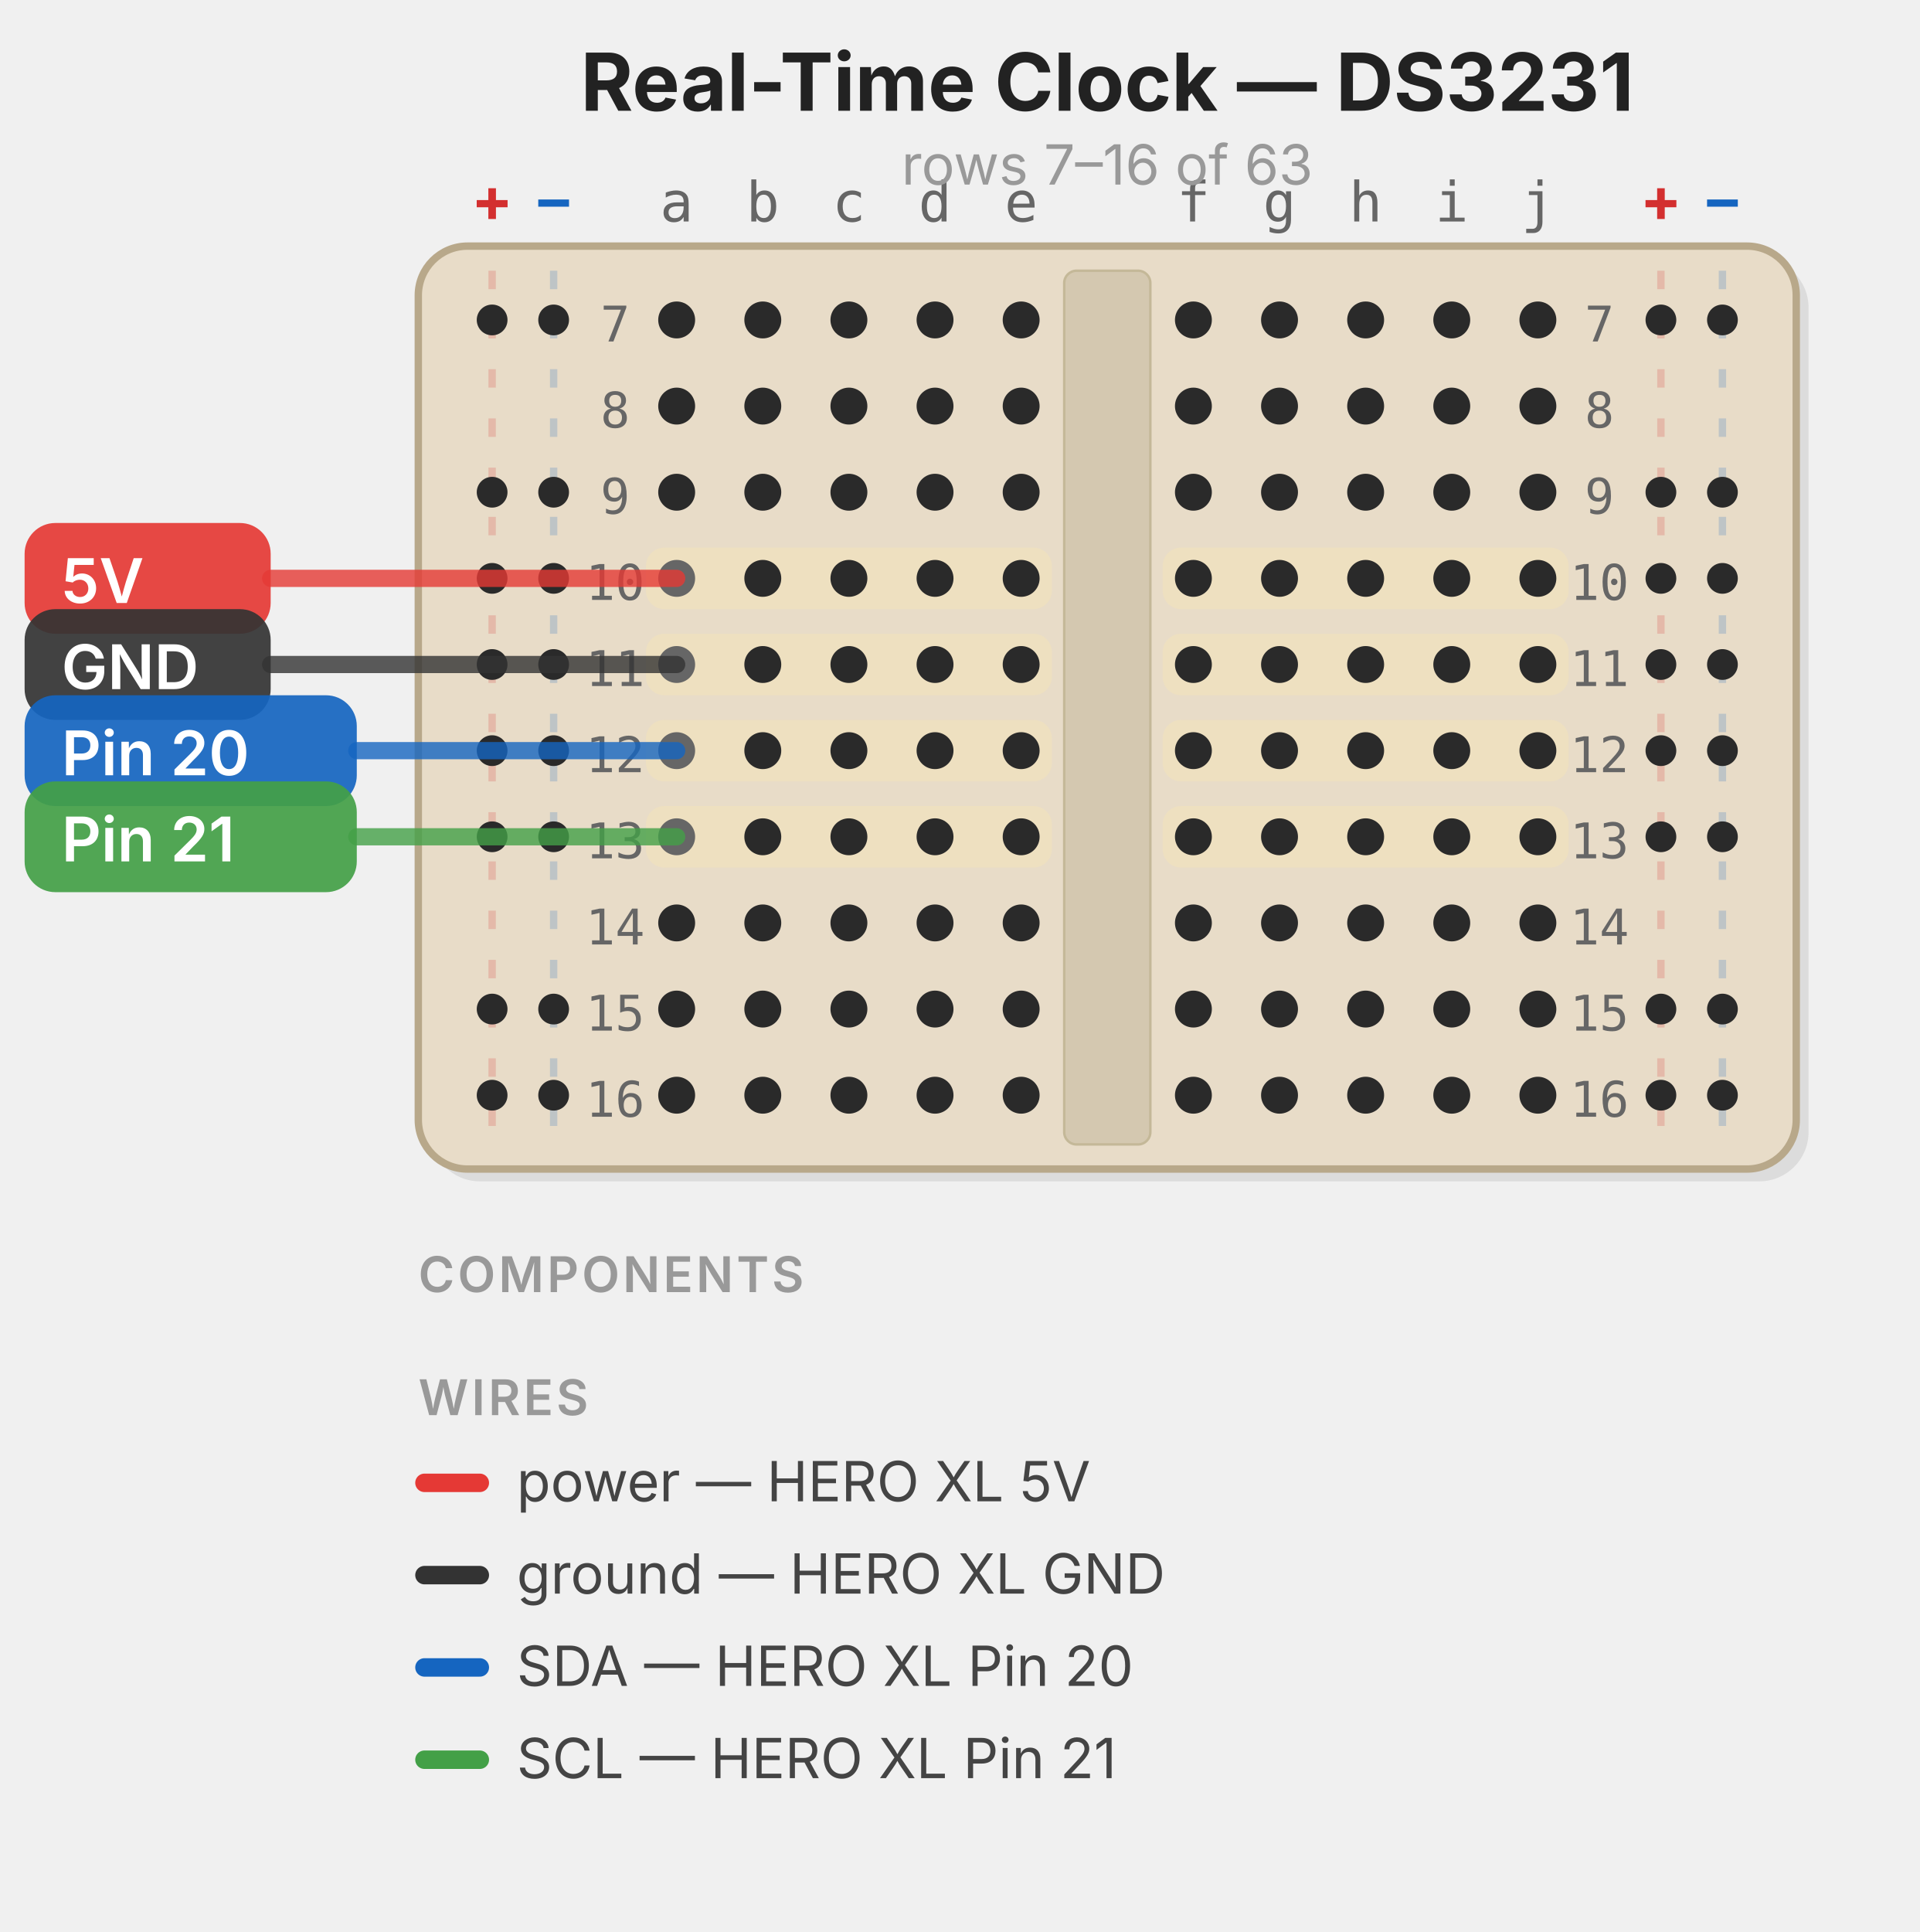
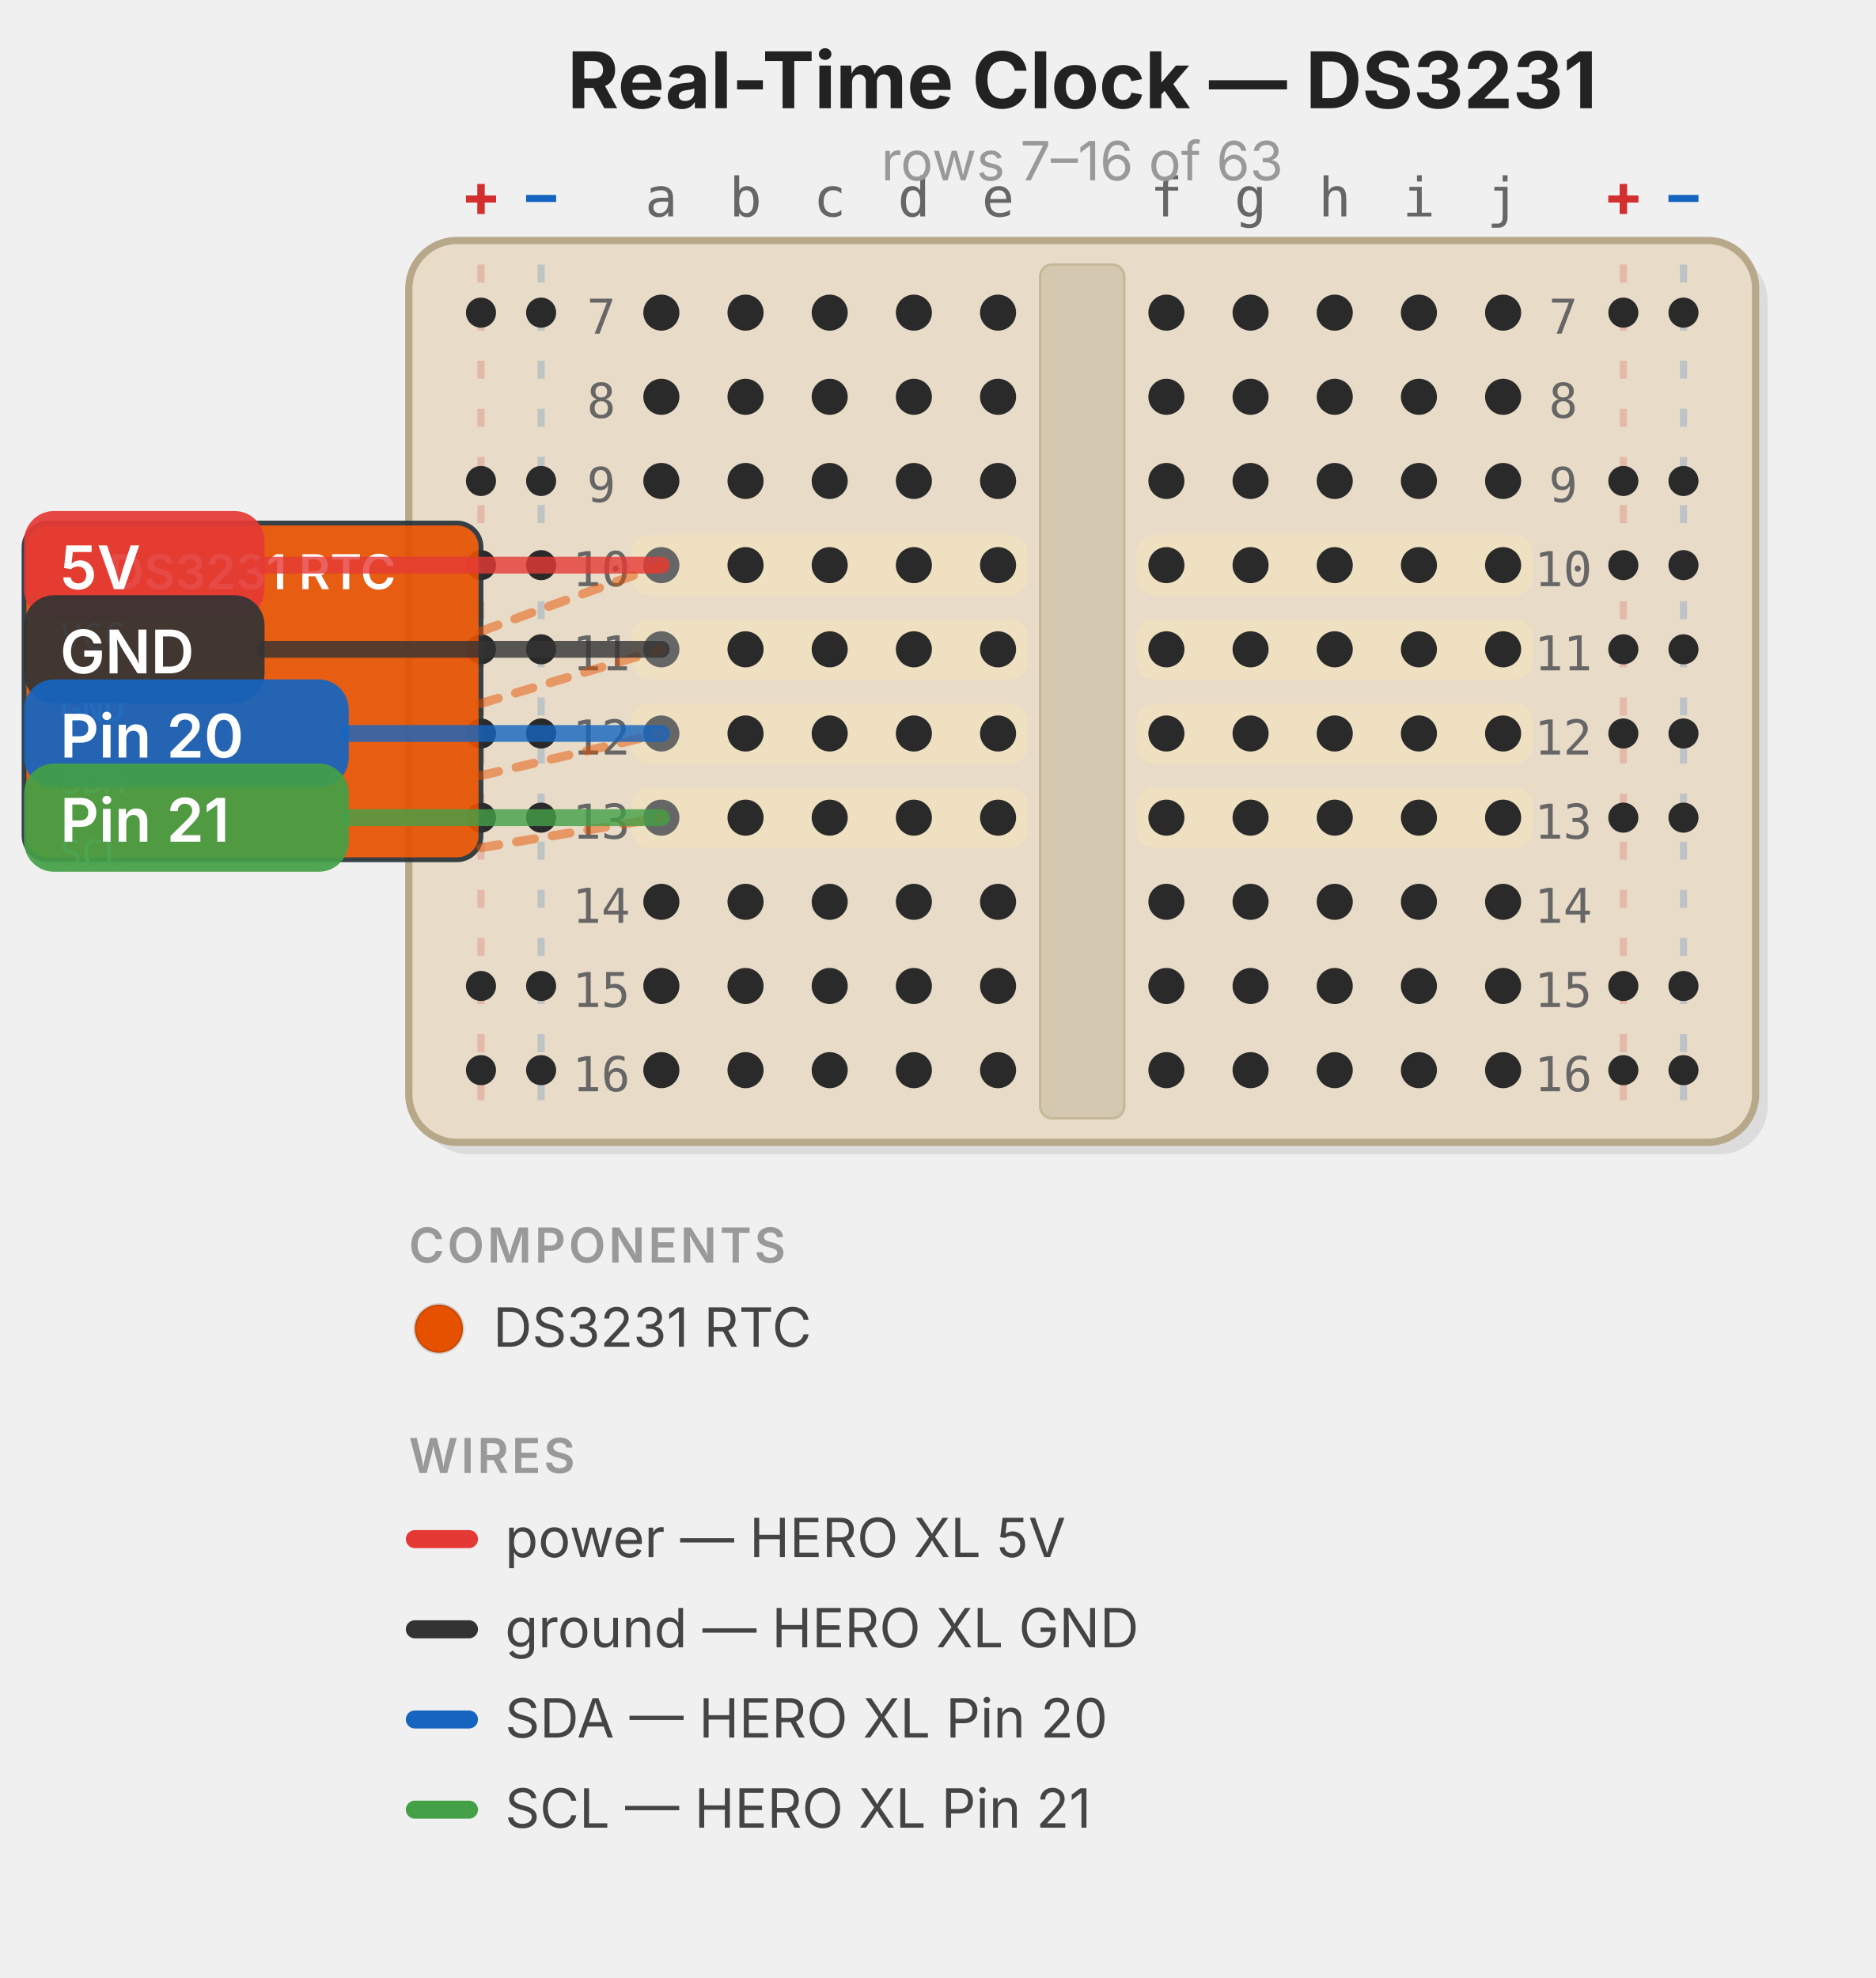
- <svg xmlns="http://www.w3.org/2000/svg" viewBox="0 0 312 314" width="312" height="314" style="background:#fff">
+ <svg xmlns="http://www.w3.org/2000/svg" viewBox="0 0 312 329" width="312" height="329" style="background:#fff">
  <rect x="70.0" y="42.0" width="224.0" height="150.0" rx="8" fill="#00000015" />
  <rect x="68.0" y="40.0" width="224.0" height="150.0" rx="8" fill="#e8dcc8" stroke="#b8a88a" stroke-width="1.2" />
  <rect x="173.0" y="44.0" width="14.0" height="142.0" rx="2" fill="#d4c8b0" stroke="#c4b898" stroke-width="0.4" />
  <line x1="80.0" y1="44.0" x2="80.0" y2="186.0" stroke="#d32f2f" stroke-width="1.2" opacity="0.2" stroke-dasharray="3,5" />
  <line x1="90.0" y1="44.0" x2="90.0" y2="186.0" stroke="#1565c0" stroke-width="1.2" opacity="0.2" stroke-dasharray="3,5" />
  <line x1="270.0" y1="44.0" x2="270.0" y2="186.0" stroke="#d32f2f" stroke-width="1.2" opacity="0.2" stroke-dasharray="3,5" />
  <line x1="280.0" y1="44.0" x2="280.0" y2="186.0" stroke="#1565c0" stroke-width="1.2" opacity="0.2" stroke-dasharray="3,5" />
  <rect x="105.0" y="89.0" width="66.0" height="10.0" rx="3" fill="#ffeaa7" opacity="0.25" />
  <rect x="189.0" y="89.0" width="66.0" height="10.0" rx="3" fill="#ffeaa7" opacity="0.25" />
  <rect x="105.0" y="103.0" width="66.0" height="10.0" rx="3" fill="#ffeaa7" opacity="0.25" />
  <rect x="189.0" y="103.0" width="66.0" height="10.0" rx="3" fill="#ffeaa7" opacity="0.25" />
  <rect x="105.0" y="117.0" width="66.0" height="10.0" rx="3" fill="#ffeaa7" opacity="0.25" />
  <rect x="189.0" y="117.0" width="66.0" height="10.0" rx="3" fill="#ffeaa7" opacity="0.25" />
  <rect x="105.0" y="131.0" width="66.0" height="10.0" rx="3" fill="#ffeaa7" opacity="0.25" />
  <rect x="189.0" y="131.0" width="66.0" height="10.0" rx="3" fill="#ffeaa7" opacity="0.25" />
  <circle cx="110.0" cy="52.0" r="3.0" fill="#2a2a2a" />
  <circle cx="110.0" cy="66.0" r="3.0" fill="#2a2a2a" />
  <circle cx="110.0" cy="80.0" r="3.0" fill="#2a2a2a" />
  <circle cx="110.0" cy="94.0" r="3.0" fill="#666" />
  <circle cx="110.0" cy="108.0" r="3.0" fill="#666" />
  <circle cx="110.0" cy="122.0" r="3.0" fill="#666" />
  <circle cx="110.0" cy="136.0" r="3.0" fill="#666" />
  <circle cx="110.0" cy="150.0" r="3.0" fill="#2a2a2a" />
  <circle cx="110.0" cy="164.0" r="3.0" fill="#2a2a2a" />
  <circle cx="110.0" cy="178.0" r="3.0" fill="#2a2a2a" />
  <circle cx="124.0" cy="52.0" r="3.0" fill="#2a2a2a" />
  <circle cx="124.0" cy="66.0" r="3.0" fill="#2a2a2a" />
  <circle cx="124.0" cy="80.0" r="3.0" fill="#2a2a2a" />
  <circle cx="124.0" cy="94.0" r="3.0" fill="#2a2a2a" />
  <circle cx="124.0" cy="108.0" r="3.0" fill="#2a2a2a" />
  <circle cx="124.0" cy="122.0" r="3.0" fill="#2a2a2a" />
  <circle cx="124.0" cy="136.0" r="3.0" fill="#2a2a2a" />
  <circle cx="124.0" cy="150.0" r="3.0" fill="#2a2a2a" />
  <circle cx="124.0" cy="164.0" r="3.0" fill="#2a2a2a" />
  <circle cx="124.0" cy="178.0" r="3.0" fill="#2a2a2a" />
  <circle cx="138.0" cy="52.0" r="3.0" fill="#2a2a2a" />
  <circle cx="138.0" cy="66.0" r="3.0" fill="#2a2a2a" />
  <circle cx="138.0" cy="80.0" r="3.0" fill="#2a2a2a" />
  <circle cx="138.0" cy="94.0" r="3.0" fill="#2a2a2a" />
  <circle cx="138.0" cy="108.0" r="3.0" fill="#2a2a2a" />
  <circle cx="138.0" cy="122.0" r="3.0" fill="#2a2a2a" />
  <circle cx="138.0" cy="136.0" r="3.0" fill="#2a2a2a" />
  <circle cx="138.0" cy="150.0" r="3.0" fill="#2a2a2a" />
  <circle cx="138.0" cy="164.0" r="3.0" fill="#2a2a2a" />
  <circle cx="138.0" cy="178.0" r="3.0" fill="#2a2a2a" />
  <circle cx="152.0" cy="52.0" r="3.0" fill="#2a2a2a" />
  <circle cx="152.0" cy="66.0" r="3.0" fill="#2a2a2a" />
  <circle cx="152.0" cy="80.0" r="3.0" fill="#2a2a2a" />
  <circle cx="152.0" cy="94.0" r="3.0" fill="#2a2a2a" />
  <circle cx="152.0" cy="108.0" r="3.0" fill="#2a2a2a" />
  <circle cx="152.0" cy="122.0" r="3.0" fill="#2a2a2a" />
  <circle cx="152.0" cy="136.0" r="3.0" fill="#2a2a2a" />
  <circle cx="152.0" cy="150.0" r="3.0" fill="#2a2a2a" />
  <circle cx="152.0" cy="164.0" r="3.0" fill="#2a2a2a" />
  <circle cx="152.0" cy="178.0" r="3.0" fill="#2a2a2a" />
  <circle cx="166.0" cy="52.0" r="3.0" fill="#2a2a2a" />
  <circle cx="166.0" cy="66.0" r="3.0" fill="#2a2a2a" />
  <circle cx="166.0" cy="80.0" r="3.0" fill="#2a2a2a" />
  <circle cx="166.0" cy="94.0" r="3.0" fill="#2a2a2a" />
  <circle cx="166.0" cy="108.0" r="3.0" fill="#2a2a2a" />
  <circle cx="166.0" cy="122.0" r="3.0" fill="#2a2a2a" />
  <circle cx="166.0" cy="136.0" r="3.0" fill="#2a2a2a" />
  <circle cx="166.0" cy="150.0" r="3.0" fill="#2a2a2a" />
  <circle cx="166.0" cy="164.0" r="3.0" fill="#2a2a2a" />
  <circle cx="166.0" cy="178.0" r="3.0" fill="#2a2a2a" />
  <circle cx="194.0" cy="52.0" r="3.0" fill="#2a2a2a" />
  <circle cx="194.0" cy="66.0" r="3.0" fill="#2a2a2a" />
  <circle cx="194.0" cy="80.0" r="3.0" fill="#2a2a2a" />
  <circle cx="194.0" cy="94.0" r="3.0" fill="#2a2a2a" />
  <circle cx="194.0" cy="108.0" r="3.0" fill="#2a2a2a" />
  <circle cx="194.0" cy="122.0" r="3.0" fill="#2a2a2a" />
  <circle cx="194.0" cy="136.0" r="3.0" fill="#2a2a2a" />
  <circle cx="194.0" cy="150.0" r="3.0" fill="#2a2a2a" />
  <circle cx="194.0" cy="164.0" r="3.0" fill="#2a2a2a" />
  <circle cx="194.0" cy="178.0" r="3.0" fill="#2a2a2a" />
  <circle cx="208.0" cy="52.0" r="3.0" fill="#2a2a2a" />
  <circle cx="208.0" cy="66.0" r="3.0" fill="#2a2a2a" />
  <circle cx="208.0" cy="80.0" r="3.0" fill="#2a2a2a" />
  <circle cx="208.0" cy="94.0" r="3.0" fill="#2a2a2a" />
  <circle cx="208.0" cy="108.0" r="3.0" fill="#2a2a2a" />
  <circle cx="208.0" cy="122.0" r="3.0" fill="#2a2a2a" />
  <circle cx="208.0" cy="136.0" r="3.0" fill="#2a2a2a" />
  <circle cx="208.0" cy="150.0" r="3.0" fill="#2a2a2a" />
  <circle cx="208.0" cy="164.0" r="3.0" fill="#2a2a2a" />
  <circle cx="208.0" cy="178.0" r="3.0" fill="#2a2a2a" />
  <circle cx="222.0" cy="52.0" r="3.0" fill="#2a2a2a" />
  <circle cx="222.0" cy="66.0" r="3.0" fill="#2a2a2a" />
  <circle cx="222.0" cy="80.0" r="3.0" fill="#2a2a2a" />
  <circle cx="222.0" cy="94.0" r="3.0" fill="#2a2a2a" />
  <circle cx="222.0" cy="108.0" r="3.0" fill="#2a2a2a" />
  <circle cx="222.0" cy="122.0" r="3.0" fill="#2a2a2a" />
  <circle cx="222.0" cy="136.0" r="3.0" fill="#2a2a2a" />
  <circle cx="222.0" cy="150.0" r="3.0" fill="#2a2a2a" />
  <circle cx="222.0" cy="164.0" r="3.0" fill="#2a2a2a" />
  <circle cx="222.0" cy="178.0" r="3.0" fill="#2a2a2a" />
  <circle cx="236.0" cy="52.0" r="3.0" fill="#2a2a2a" />
  <circle cx="236.0" cy="66.0" r="3.0" fill="#2a2a2a" />
  <circle cx="236.0" cy="80.0" r="3.0" fill="#2a2a2a" />
  <circle cx="236.0" cy="94.0" r="3.0" fill="#2a2a2a" />
  <circle cx="236.0" cy="108.0" r="3.0" fill="#2a2a2a" />
  <circle cx="236.0" cy="122.0" r="3.0" fill="#2a2a2a" />
  <circle cx="236.0" cy="136.0" r="3.0" fill="#2a2a2a" />
  <circle cx="236.0" cy="150.0" r="3.0" fill="#2a2a2a" />
  <circle cx="236.0" cy="164.0" r="3.0" fill="#2a2a2a" />
  <circle cx="236.0" cy="178.0" r="3.0" fill="#2a2a2a" />
  <circle cx="250.0" cy="52.0" r="3.0" fill="#2a2a2a" />
  <circle cx="250.0" cy="66.0" r="3.0" fill="#2a2a2a" />
  <circle cx="250.0" cy="80.0" r="3.0" fill="#2a2a2a" />
  <circle cx="250.0" cy="94.0" r="3.0" fill="#2a2a2a" />
  <circle cx="250.0" cy="108.0" r="3.0" fill="#2a2a2a" />
  <circle cx="250.0" cy="122.0" r="3.0" fill="#2a2a2a" />
  <circle cx="250.0" cy="136.0" r="3.0" fill="#2a2a2a" />
  <circle cx="250.0" cy="150.0" r="3.0" fill="#2a2a2a" />
  <circle cx="250.0" cy="164.0" r="3.0" fill="#2a2a2a" />
  <circle cx="250.0" cy="178.0" r="3.0" fill="#2a2a2a" />
  <circle cx="80.0" cy="52.0" r="2.5" fill="#2a2a2a" />
  <circle cx="80.0" cy="80.0" r="2.5" fill="#2a2a2a" />
  <circle cx="80.0" cy="94.0" r="2.5" fill="#2a2a2a" />
  <circle cx="80.0" cy="108.0" r="2.5" fill="#2a2a2a" />
  <circle cx="80.0" cy="122.0" r="2.5" fill="#2a2a2a" />
  <circle cx="80.0" cy="136.0" r="2.5" fill="#2a2a2a" />
  <circle cx="80.0" cy="164.0" r="2.5" fill="#2a2a2a" />
  <circle cx="80.0" cy="178.0" r="2.5" fill="#2a2a2a" />
  <circle cx="90.0" cy="52.0" r="2.5" fill="#2a2a2a" />
  <circle cx="90.0" cy="80.0" r="2.5" fill="#2a2a2a" />
  <circle cx="90.0" cy="94.0" r="2.5" fill="#2a2a2a" />
  <circle cx="90.0" cy="108.0" r="2.5" fill="#2a2a2a" />
  <circle cx="90.0" cy="122.0" r="2.5" fill="#2a2a2a" />
  <circle cx="90.0" cy="136.0" r="2.5" fill="#2a2a2a" />
  <circle cx="90.0" cy="164.0" r="2.5" fill="#2a2a2a" />
  <circle cx="90.0" cy="178.0" r="2.5" fill="#2a2a2a" />
  <circle cx="270.0" cy="52.0" r="2.5" fill="#2a2a2a" />
  <circle cx="270.0" cy="80.0" r="2.5" fill="#2a2a2a" />
  <circle cx="270.0" cy="94.0" r="2.5" fill="#2a2a2a" />
  <circle cx="270.0" cy="108.0" r="2.5" fill="#2a2a2a" />
  <circle cx="270.0" cy="122.0" r="2.5" fill="#2a2a2a" />
  <circle cx="270.0" cy="136.0" r="2.5" fill="#2a2a2a" />
  <circle cx="270.0" cy="164.0" r="2.5" fill="#2a2a2a" />
  <circle cx="270.0" cy="178.0" r="2.5" fill="#2a2a2a" />
  <circle cx="280.0" cy="52.0" r="2.5" fill="#2a2a2a" />
  <circle cx="280.0" cy="80.0" r="2.5" fill="#2a2a2a" />
  <circle cx="280.0" cy="94.0" r="2.5" fill="#2a2a2a" />
  <circle cx="280.0" cy="108.0" r="2.5" fill="#2a2a2a" />
  <circle cx="280.0" cy="122.0" r="2.5" fill="#2a2a2a" />
  <circle cx="280.0" cy="136.0" r="2.5" fill="#2a2a2a" />
  <circle cx="280.0" cy="164.0" r="2.5" fill="#2a2a2a" />
  <circle cx="280.0" cy="178.0" r="2.5" fill="#2a2a2a" />
  <text x="110.0" y="36.0" font-size="9" fill="#666" text-anchor="middle" font-family="'SF Mono', 'Cascadia Code', 'Fira Code', monospace">a</text>
  <text x="124.0" y="36.0" font-size="9" fill="#666" text-anchor="middle" font-family="'SF Mono', 'Cascadia Code', 'Fira Code', monospace">b</text>
  <text x="138.0" y="36.0" font-size="9" fill="#666" text-anchor="middle" font-family="'SF Mono', 'Cascadia Code', 'Fira Code', monospace">c</text>
  <text x="152.0" y="36.0" font-size="9" fill="#666" text-anchor="middle" font-family="'SF Mono', 'Cascadia Code', 'Fira Code', monospace">d</text>
  <text x="166.0" y="36.0" font-size="9" fill="#666" text-anchor="middle" font-family="'SF Mono', 'Cascadia Code', 'Fira Code', monospace">e</text>
  <text x="194.0" y="36.0" font-size="9" fill="#666" text-anchor="middle" font-family="'SF Mono', 'Cascadia Code', 'Fira Code', monospace">f</text>
  <text x="208.0" y="36.0" font-size="9" fill="#666" text-anchor="middle" font-family="'SF Mono', 'Cascadia Code', 'Fira Code', monospace">g</text>
  <text x="222.0" y="36.0" font-size="9" fill="#666" text-anchor="middle" font-family="'SF Mono', 'Cascadia Code', 'Fira Code', monospace">h</text>
  <text x="236.0" y="36.0" font-size="9" fill="#666" text-anchor="middle" font-family="'SF Mono', 'Cascadia Code', 'Fira Code', monospace">i</text>
  <text x="250.0" y="36.0" font-size="9" fill="#666" text-anchor="middle" font-family="'SF Mono', 'Cascadia Code', 'Fira Code', monospace">j</text>
  <text x="80.0" y="36.0" font-size="10" fill="#d32f2f" font-weight="bold" text-anchor="middle" font-family="system-ui, -apple-system, 'Segoe UI', sans-serif">+</text>
  <text x="90.0" y="36.0" font-size="10" fill="#1565c0" font-weight="bold" text-anchor="middle" font-family="system-ui, -apple-system, 'Segoe UI', sans-serif">–</text>
  <text x="270.0" y="36.0" font-size="10" fill="#d32f2f" font-weight="bold" text-anchor="middle" font-family="system-ui, -apple-system, 'Segoe UI', sans-serif">+</text>
  <text x="280.0" y="36.0" font-size="10" fill="#1565c0" font-weight="bold" text-anchor="middle" font-family="system-ui, -apple-system, 'Segoe UI', sans-serif">–</text>
  <text x="100.0" y="55.5" font-size="8" fill="#666" text-anchor="middle" font-family="'SF Mono', 'Cascadia Code', 'Fira Code', monospace">7</text>
  <text x="260.0" y="55.5" font-size="8" fill="#666" text-anchor="middle" font-family="'SF Mono', 'Cascadia Code', 'Fira Code', monospace">7</text>
  <text x="100.0" y="69.5" font-size="8" fill="#666" text-anchor="middle" font-family="'SF Mono', 'Cascadia Code', 'Fira Code', monospace">8</text>
  <text x="260.0" y="69.5" font-size="8" fill="#666" text-anchor="middle" font-family="'SF Mono', 'Cascadia Code', 'Fira Code', monospace">8</text>
  <text x="100.0" y="83.5" font-size="8" fill="#666" text-anchor="middle" font-family="'SF Mono', 'Cascadia Code', 'Fira Code', monospace">9</text>
  <text x="260.0" y="83.5" font-size="8" fill="#666" text-anchor="middle" font-family="'SF Mono', 'Cascadia Code', 'Fira Code', monospace">9</text>
  <text x="100.0" y="97.5" font-size="8" fill="#666" text-anchor="middle" font-family="'SF Mono', 'Cascadia Code', 'Fira Code', monospace">10</text>
  <text x="260.0" y="97.5" font-size="8" fill="#666" text-anchor="middle" font-family="'SF Mono', 'Cascadia Code', 'Fira Code', monospace">10</text>
  <text x="100.0" y="111.5" font-size="8" fill="#666" text-anchor="middle" font-family="'SF Mono', 'Cascadia Code', 'Fira Code', monospace">11</text>
  <text x="260.0" y="111.5" font-size="8" fill="#666" text-anchor="middle" font-family="'SF Mono', 'Cascadia Code', 'Fira Code', monospace">11</text>
  <text x="100.0" y="125.5" font-size="8" fill="#666" text-anchor="middle" font-family="'SF Mono', 'Cascadia Code', 'Fira Code', monospace">12</text>
  <text x="260.0" y="125.5" font-size="8" fill="#666" text-anchor="middle" font-family="'SF Mono', 'Cascadia Code', 'Fira Code', monospace">12</text>
  <text x="100.0" y="139.5" font-size="8" fill="#666" text-anchor="middle" font-family="'SF Mono', 'Cascadia Code', 'Fira Code', monospace">13</text>
  <text x="260.0" y="139.5" font-size="8" fill="#666" text-anchor="middle" font-family="'SF Mono', 'Cascadia Code', 'Fira Code', monospace">13</text>
  <text x="100.0" y="153.5" font-size="8" fill="#666" text-anchor="middle" font-family="'SF Mono', 'Cascadia Code', 'Fira Code', monospace">14</text>
  <text x="260.0" y="153.5" font-size="8" fill="#666" text-anchor="middle" font-family="'SF Mono', 'Cascadia Code', 'Fira Code', monospace">14</text>
  <text x="100.0" y="167.5" font-size="8" fill="#666" text-anchor="middle" font-family="'SF Mono', 'Cascadia Code', 'Fira Code', monospace">15</text>
  <text x="260.0" y="167.5" font-size="8" fill="#666" text-anchor="middle" font-family="'SF Mono', 'Cascadia Code', 'Fira Code', monospace">15</text>
  <text x="100.0" y="181.5" font-size="8" fill="#666" text-anchor="middle" font-family="'SF Mono', 'Cascadia Code', 'Fira Code', monospace">16</text>
  <text x="260.0" y="181.5" font-size="8" fill="#666" text-anchor="middle" font-family="'SF Mono', 'Cascadia Code', 'Fira Code', monospace">16</text>
+   <rect x="4.0" y="87.0" width="76.0" height="56.0" rx="4" fill="#e65100" stroke="#263238" stroke-width="0.8" opacity="0.92" />
+   <text x="42.0" y="98.0" font-size="8" fill="white" font-weight="600" text-anchor="middle" font-family="system-ui, -apple-system, 'Segoe UI', sans-serif">DS3231 RTC</text>
+   <text x="10.0" y="108.0" font-size="6" fill="#ccc" font-family="'SF Mono', 'Cascadia Code', 'Fira Code', monospace">VCC</text>
+   <line x1="80.0" y1="105.0" x2="110.0" y2="94.0" stroke="#e65100" stroke-width="1.5" stroke-linecap="round" opacity="0.5" stroke-dasharray="3,3" />
+   <text x="10.0" y="120.0" font-size="6" fill="#ccc" font-family="'SF Mono', 'Cascadia Code', 'Fira Code', monospace">GND</text>
+   <line x1="80.0" y1="117.0" x2="110.0" y2="108.0" stroke="#e65100" stroke-width="1.5" stroke-linecap="round" opacity="0.5" stroke-dasharray="3,3" />
+   <text x="10.0" y="132.0" font-size="6" fill="#ccc" font-family="'SF Mono', 'Cascadia Code', 'Fira Code', monospace">SDA</text>
+   <line x1="80.0" y1="129.0" x2="110.0" y2="122.0" stroke="#e65100" stroke-width="1.5" stroke-linecap="round" opacity="0.5" stroke-dasharray="3,3" />
+   <text x="10.0" y="144.0" font-size="6" fill="#ccc" font-family="'SF Mono', 'Cascadia Code', 'Fira Code', monospace">SCL</text>
+   <line x1="80.0" y1="141.0" x2="110.0" y2="136.0" stroke="#e65100" stroke-width="1.5" stroke-linecap="round" opacity="0.5" stroke-dasharray="3,3" />
  <line x1="44.0" y1="94.0" x2="110.0" y2="94.0" stroke="#e53935" stroke-width="2.8" stroke-linecap="round" opacity="0.8" />
  <rect x="4.0" y="85.0" width="40.0" height="18.0" rx="5" fill="#e53935" opacity="0.92" />
  <text x="10.0" y="98.0" font-size="10" fill="white" font-weight="600" font-family="system-ui, -apple-system, 'Segoe UI', sans-serif">5V</text>
  <line x1="44.0" y1="108.0" x2="110.0" y2="108.0" stroke="#333333" stroke-width="2.8" stroke-linecap="round" opacity="0.8" />
  <rect x="4.0" y="99.0" width="40.0" height="18.0" rx="5" fill="#333333" opacity="0.92" />
  <text x="10.0" y="112.0" font-size="10" fill="white" font-weight="600" font-family="system-ui, -apple-system, 'Segoe UI', sans-serif">GND</text>
  <line x1="58.0" y1="122.0" x2="110.0" y2="122.0" stroke="#1565c0" stroke-width="2.8" stroke-linecap="round" opacity="0.8" />
  <rect x="4.0" y="113.0" width="54.0" height="18.0" rx="5" fill="#1565c0" opacity="0.92" />
  <text x="10.0" y="126.0" font-size="10" fill="white" font-weight="600" font-family="system-ui, -apple-system, 'Segoe UI', sans-serif">Pin 20</text>
  <line x1="58.0" y1="136.0" x2="110.0" y2="136.0" stroke="#43a047" stroke-width="2.8" stroke-linecap="round" opacity="0.8" />
  <rect x="4.0" y="127.0" width="54.0" height="18.0" rx="5" fill="#43a047" opacity="0.92" />
  <text x="10.0" y="140.0" font-size="10" fill="white" font-weight="600" font-family="system-ui, -apple-system, 'Segoe UI', sans-serif">Pin 21</text>
  <text x="68.0" y="210.0" font-size="8" fill="#999" font-weight="600" letter-spacing="0.5" font-family="system-ui, -apple-system, 'Segoe UI', sans-serif">COMPONENTS</text>
-   <text x="68.0" y="230.0" font-size="8" fill="#999" font-weight="600" letter-spacing="0.5" font-family="system-ui, -apple-system, 'Segoe UI', sans-serif">WIRES</text>
-   <line x1="69.0" y1="241.0" x2="78.0" y2="241.0" stroke="#e53935" stroke-width="3" stroke-linecap="round" />
-   <text x="84.0" y="244.0" font-size="9" fill="#444" font-family="system-ui, -apple-system, 'Segoe UI', sans-serif">power — HERO XL 5V</text>
-   <line x1="69.0" y1="256.0" x2="78.0" y2="256.0" stroke="#333333" stroke-width="3" stroke-linecap="round" />
-   <text x="84.0" y="259.0" font-size="9" fill="#444" font-family="system-ui, -apple-system, 'Segoe UI', sans-serif">ground — HERO XL GND</text>
-   <line x1="69.0" y1="271.0" x2="78.0" y2="271.0" stroke="#1565c0" stroke-width="3" stroke-linecap="round" />
-   <text x="84.0" y="274.0" font-size="9" fill="#444" font-family="system-ui, -apple-system, 'Segoe UI', sans-serif">SDA — HERO XL Pin 20</text>
-   <line x1="69.0" y1="286.0" x2="78.0" y2="286.0" stroke="#43a047" stroke-width="3" stroke-linecap="round" />
-   <text x="84.0" y="289.0" font-size="9" fill="#444" font-family="system-ui, -apple-system, 'Segoe UI', sans-serif">SCL — HERO XL Pin 21</text>
+   <circle cx="73.0" cy="221.0" r="4.0" fill="#e65100" stroke="#0002" stroke-width="0.5" />
+   <text x="82.0" y="224.0" font-size="9" fill="#444" font-family="system-ui, -apple-system, 'Segoe UI', sans-serif">DS3231 RTC</text>
+   <text x="68.0" y="245.0" font-size="8" fill="#999" font-weight="600" letter-spacing="0.5" font-family="system-ui, -apple-system, 'Segoe UI', sans-serif">WIRES</text>
+   <line x1="69.0" y1="256.0" x2="78.0" y2="256.0" stroke="#e53935" stroke-width="3" stroke-linecap="round" />
+   <text x="84.0" y="259.0" font-size="9" fill="#444" font-family="system-ui, -apple-system, 'Segoe UI', sans-serif">power — HERO XL 5V</text>
+   <line x1="69.0" y1="271.0" x2="78.0" y2="271.0" stroke="#333333" stroke-width="3" stroke-linecap="round" />
+   <text x="84.0" y="274.0" font-size="9" fill="#444" font-family="system-ui, -apple-system, 'Segoe UI', sans-serif">ground — HERO XL GND</text>
+   <line x1="69.0" y1="286.0" x2="78.0" y2="286.0" stroke="#1565c0" stroke-width="3" stroke-linecap="round" />
+   <text x="84.0" y="289.0" font-size="9" fill="#444" font-family="system-ui, -apple-system, 'Segoe UI', sans-serif">SDA — HERO XL Pin 20</text>
+   <line x1="69.0" y1="301.0" x2="78.0" y2="301.0" stroke="#43a047" stroke-width="3" stroke-linecap="round" />
+   <text x="84.0" y="304.0" font-size="9" fill="#444" font-family="system-ui, -apple-system, 'Segoe UI', sans-serif">SCL — HERO XL Pin 21</text>
  <text x="180.0" y="18.0" font-size="13" fill="#222" font-weight="700" text-anchor="middle" font-family="system-ui, -apple-system, 'Segoe UI', sans-serif">Real-Time Clock — DS3231</text>
  <text x="180.0" y="30.0" font-size="9" fill="#999" text-anchor="middle" font-family="system-ui, -apple-system, 'Segoe UI', sans-serif">rows 7–16 of 63</text>
</svg>
